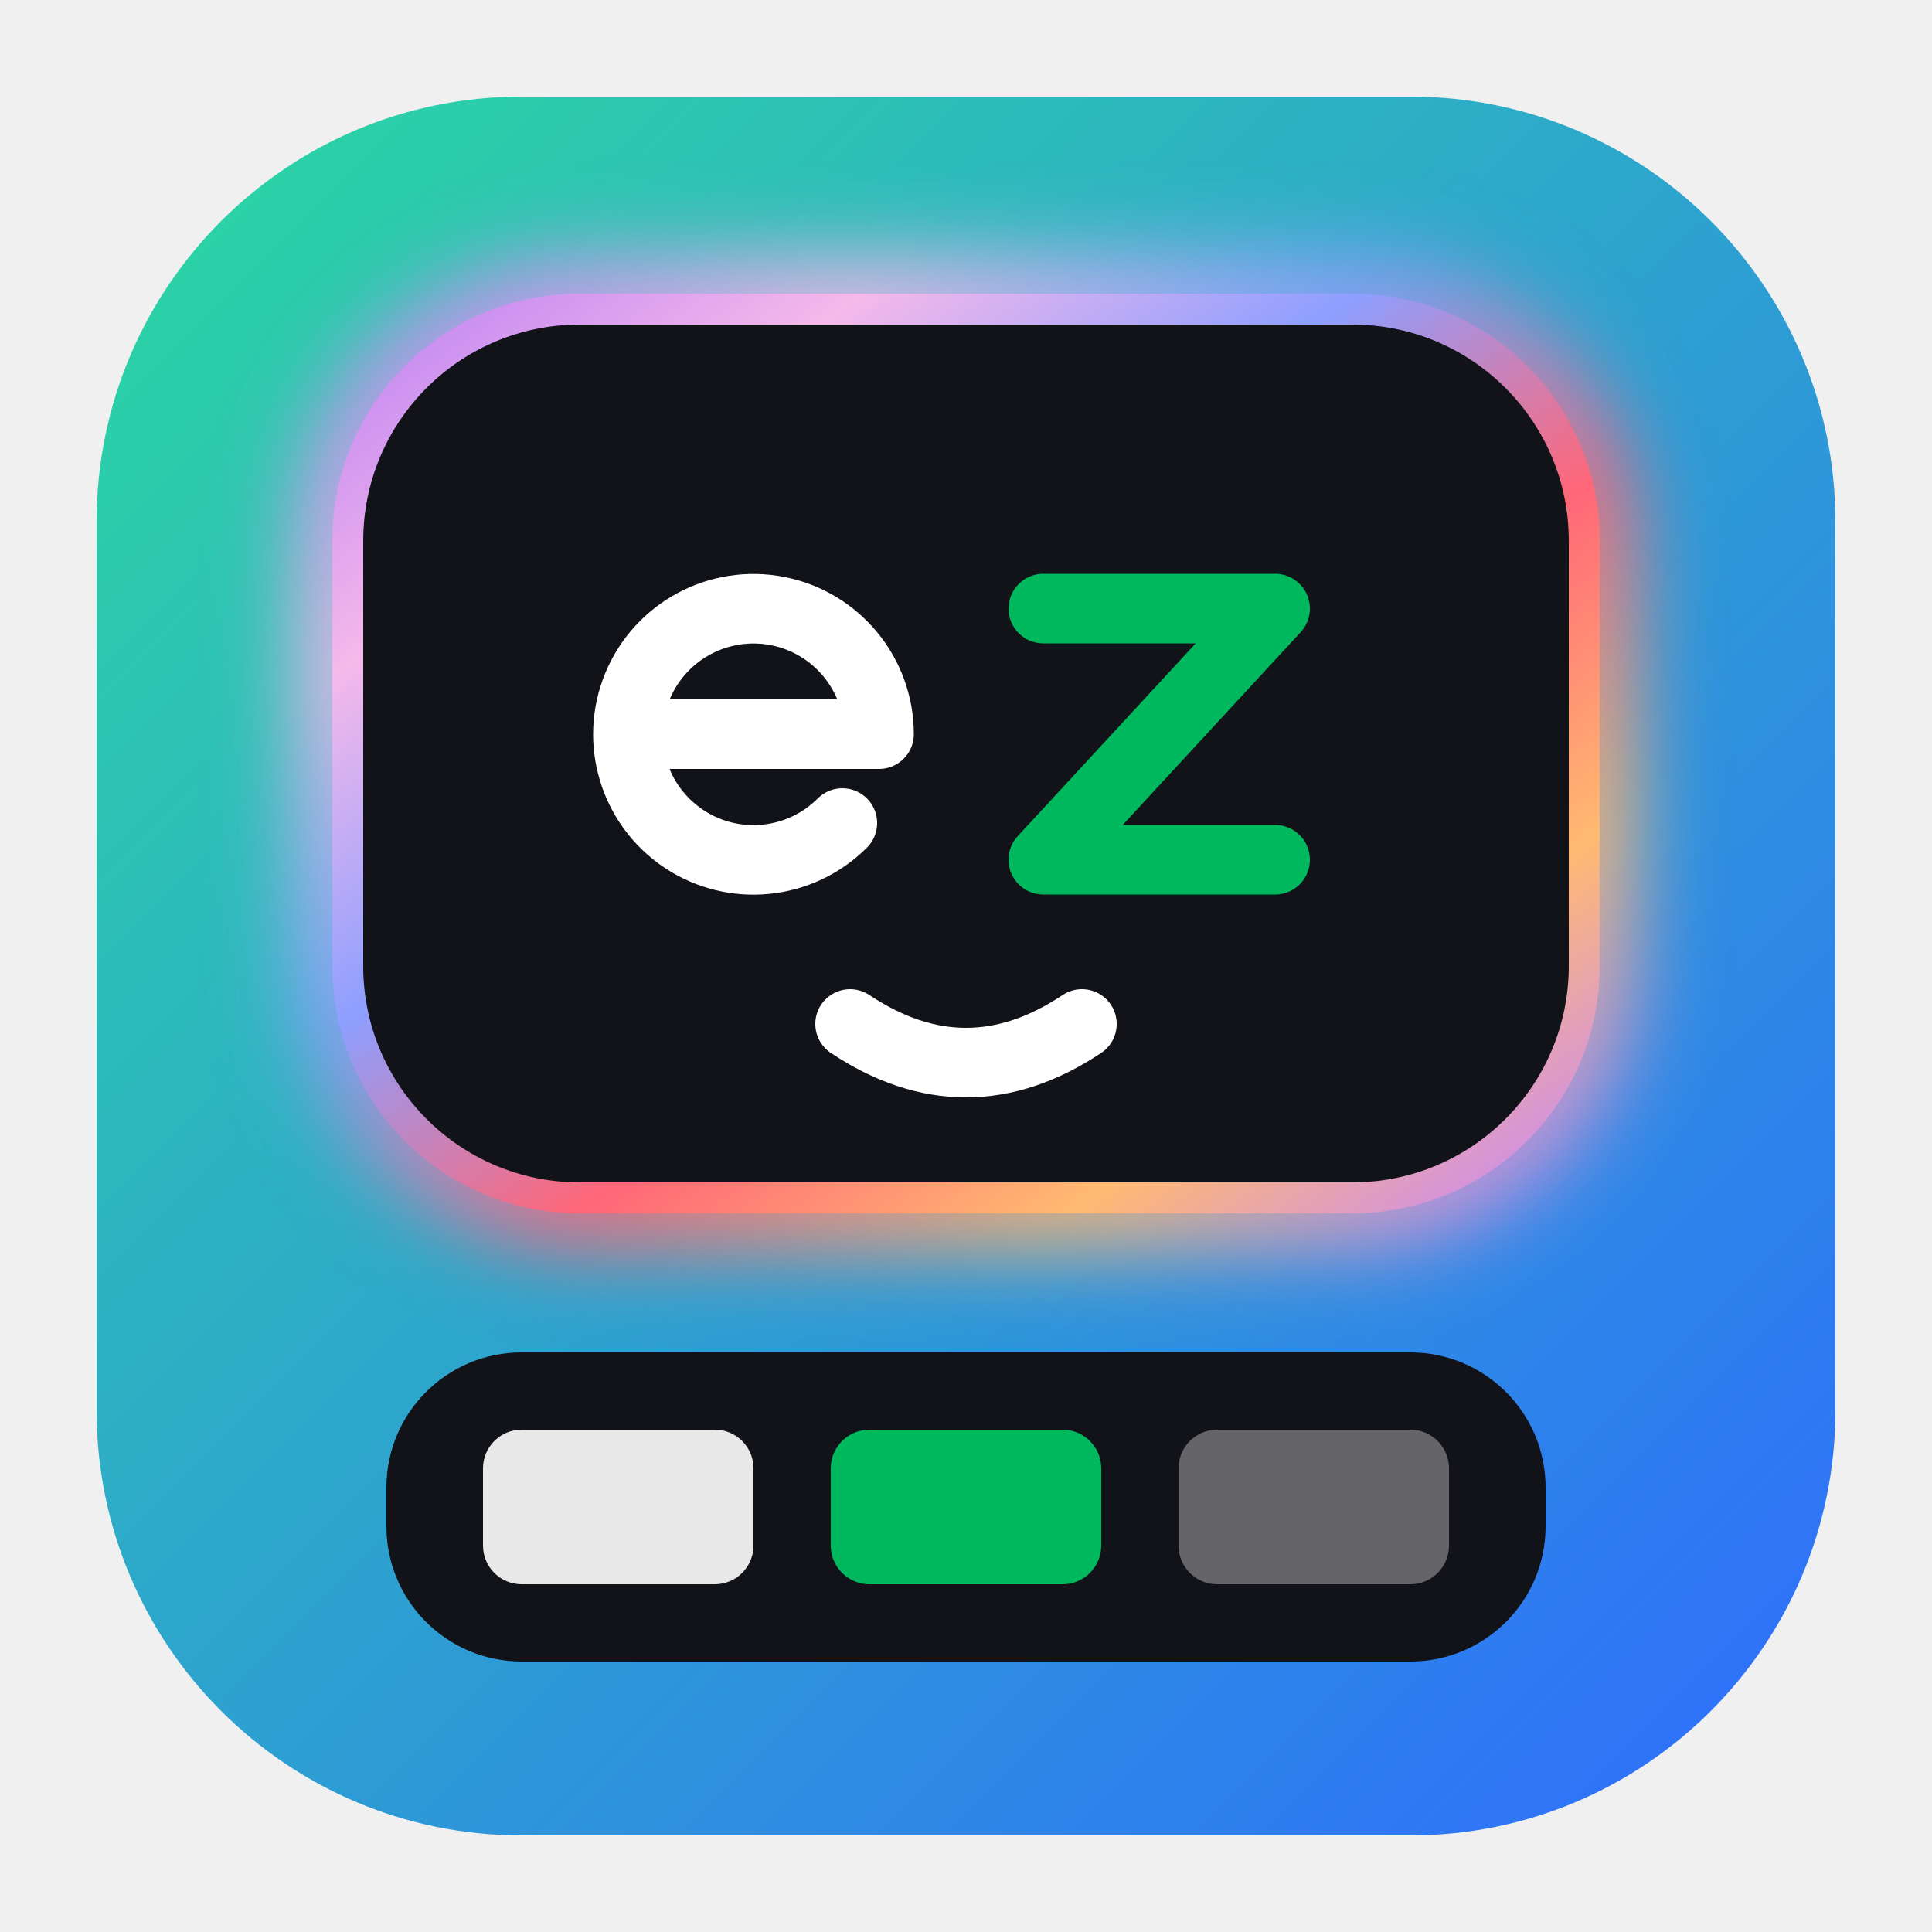
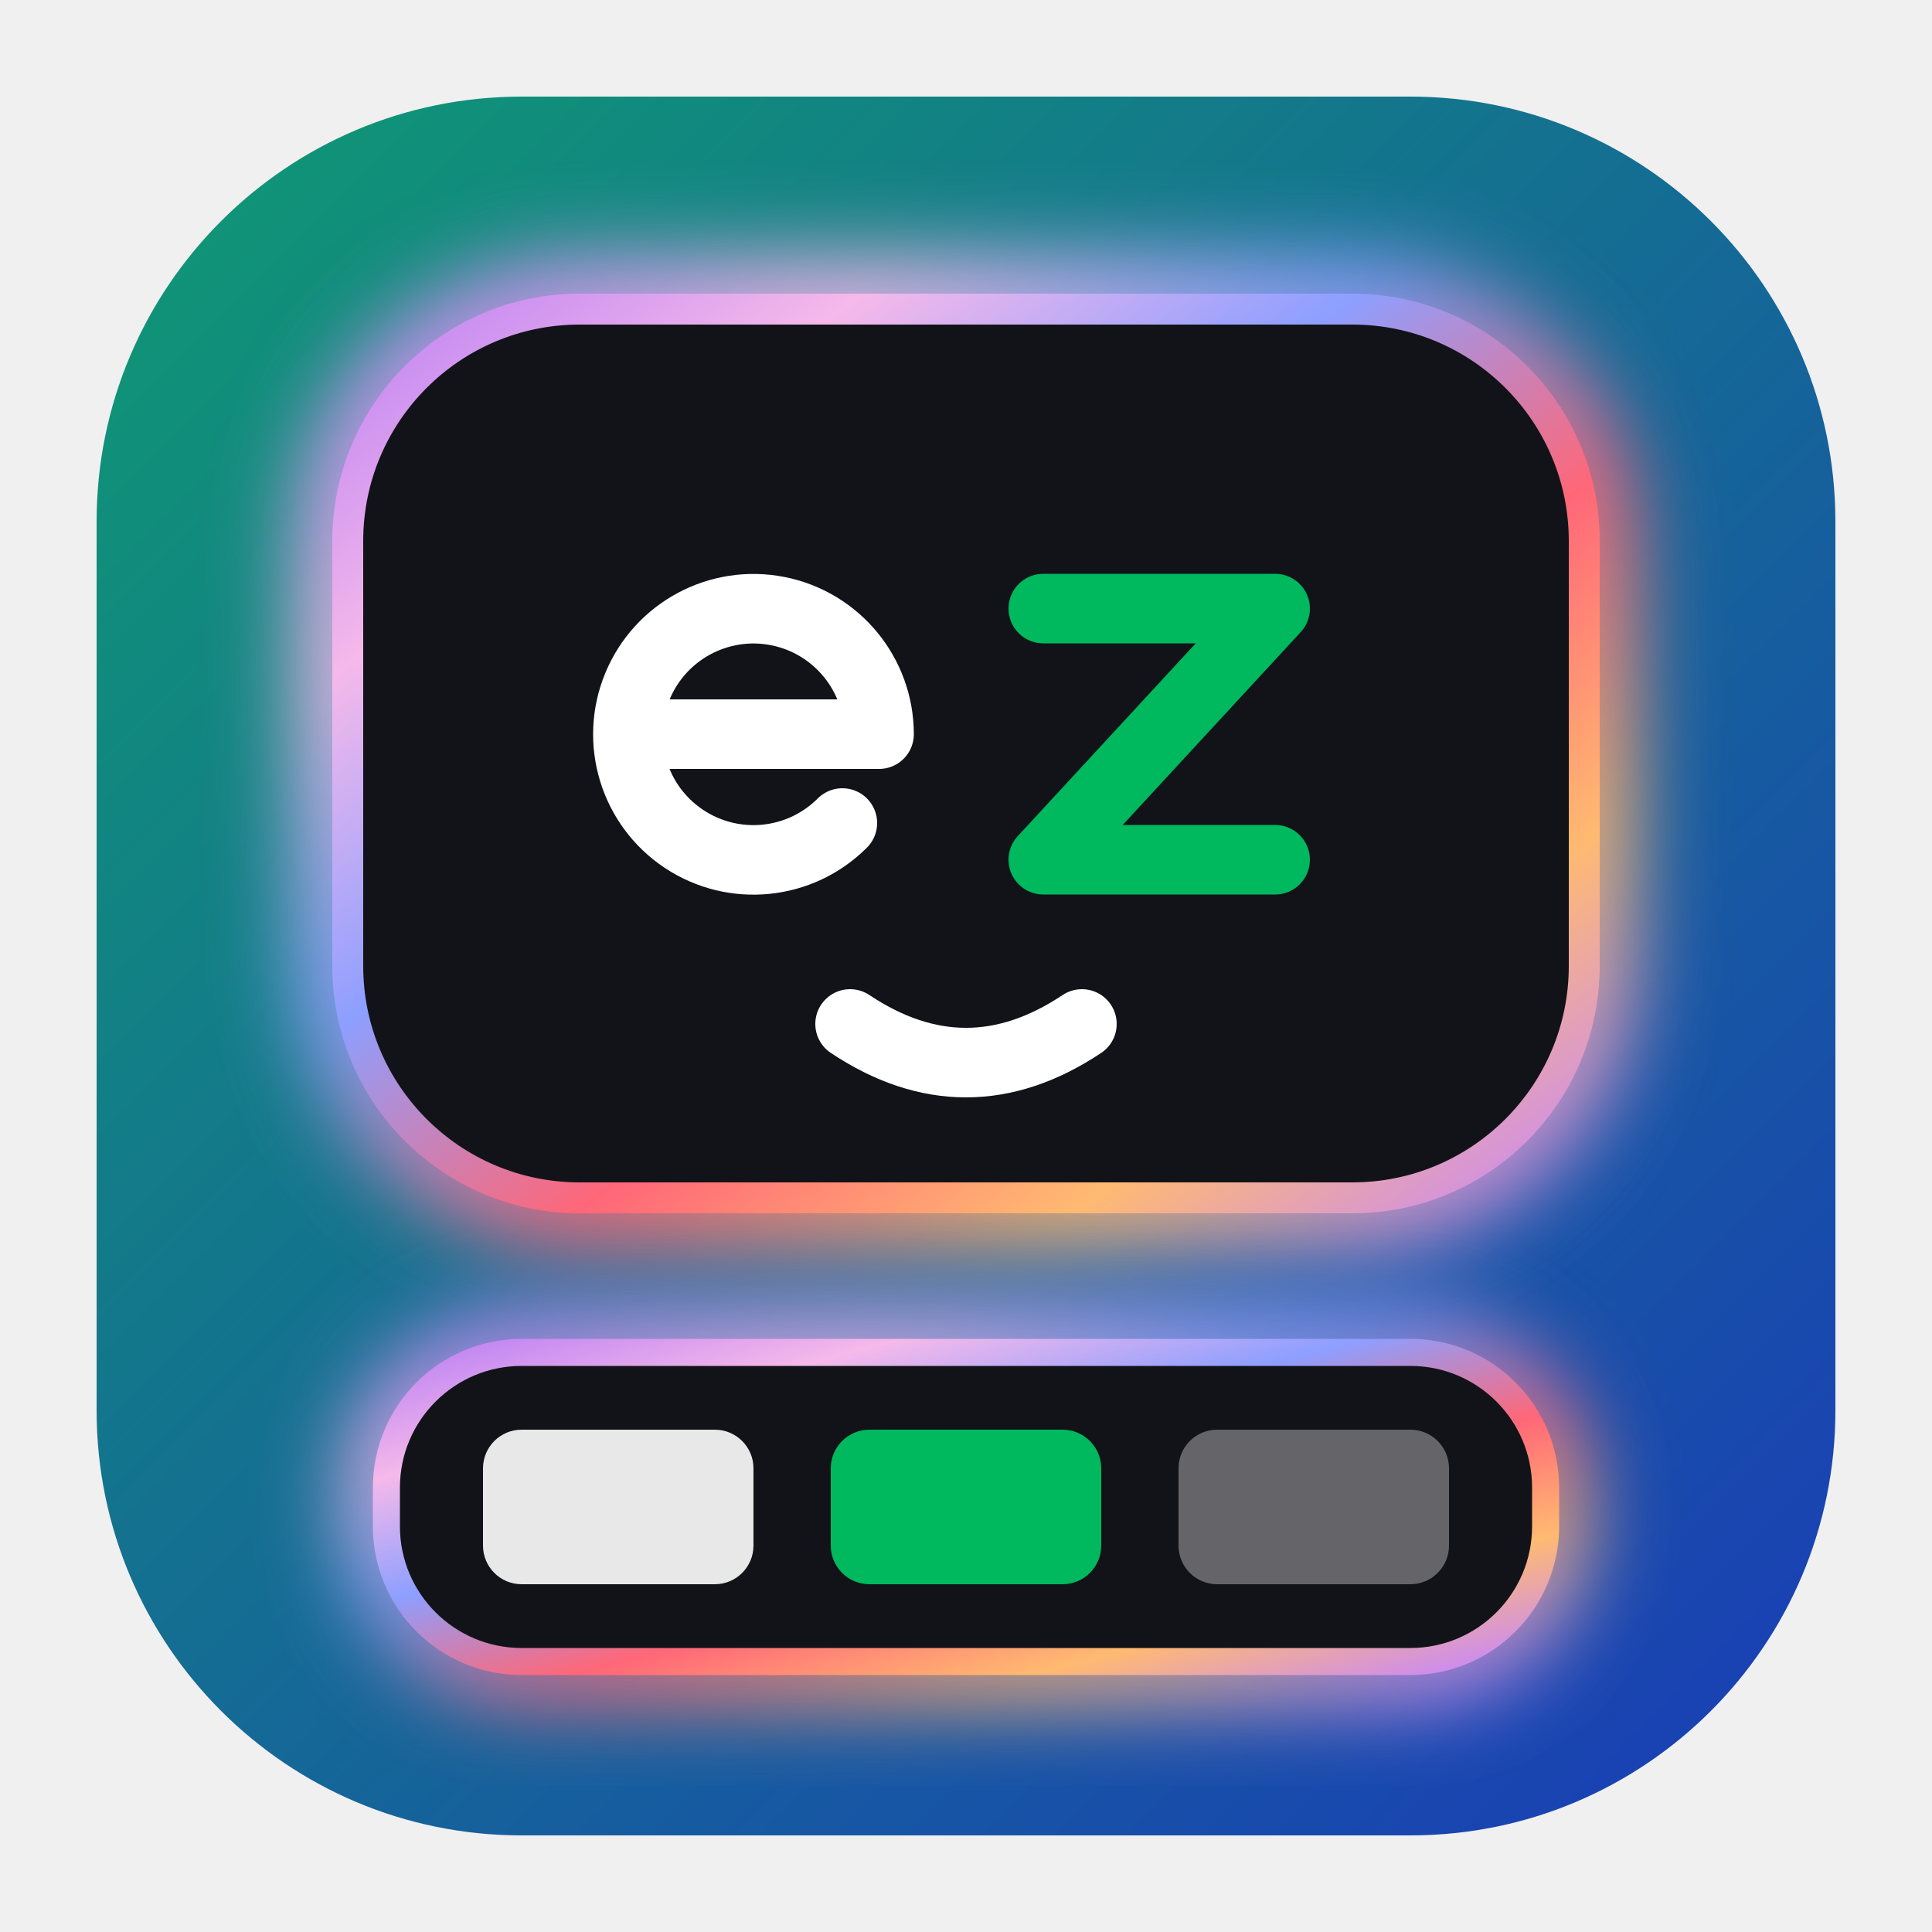
<svg xmlns="http://www.w3.org/2000/svg" viewBox="0 0 100 100" width="1024" height="1024">
  <defs>
    <linearGradient id="aurora" x1="0" y1="0" x2="1" y2="1">
-       <stop offset="0" stop-color="#2BD9A0" />
-       <stop offset="1" stop-color="#2F6BFF" />
+       <stop offset="0" stop-color="#0F9A72" />
+       <stop offset="1" stop-color="#1A3BB8" />
    </linearGradient>
    <linearGradient id="glow" x1="0" y1="0" x2="1" y2="1">
      <stop offset="0" stop-color="#BC82F3" />
      <stop offset="0.2" stop-color="#F5B9EA" />
      <stop offset="0.4" stop-color="#8D9FFF" />
      <stop offset="0.6" stop-color="#FF6778" />
      <stop offset="0.8" stop-color="#FFBA71" />
      <stop offset="1" stop-color="#C686FF" />
    </linearGradient>
    <filter id="haze" x="-40%" y="-40%" width="180%" height="180%">
      <feGaussianBlur stdDeviation="2.2" />
    </filter>
  </defs>
  <rect x="5" y="5" width="90" height="90" rx="22" fill="url(#aurora)" />
  <rect x="18" y="16" width="64" height="46" rx="12" fill="none" stroke="url(#glow)" stroke-width="5" filter="url(#haze)" />
  <rect x="18" y="16" width="64" height="46" rx="12" fill="#121318" />
  <rect x="18" y="16" width="64" height="46" rx="12" fill="none" stroke="url(#glow)" stroke-width="1.6" />
  <g fill="none" stroke-width="3.6" stroke-linecap="round" stroke-linejoin="round">
    <path d="M32.5 38 H45.5 A6.5 6.5 0 1 0 43.6 42.6" stroke="#FFFFFF" />
    <path d="M54 31.5 H66 L54 44.5 H66" stroke="#00B85E" />
    <path d="M44 53 Q50 57 56 53" stroke="#FFFFFF" />
  </g>
+   <rect x="20" y="70" width="60" height="16" rx="7" fill="none" stroke="url(#glow)" stroke-width="4" filter="url(#haze)" />
  <rect x="20" y="70" width="60" height="16" rx="7" fill="#121318" />
+   <rect x="20" y="70" width="60" height="16" rx="7" fill="none" stroke="url(#glow)" stroke-width="1.4" />
  <rect x="25" y="74" width="14" height="8" rx="2" fill="#FFFFFF" opacity=".9" />
  <rect x="43" y="74" width="14" height="8" rx="2" fill="#00B85E" />
  <rect x="61" y="74" width="14" height="8" rx="2" fill="#FFFFFF" opacity=".35" />
</svg>
